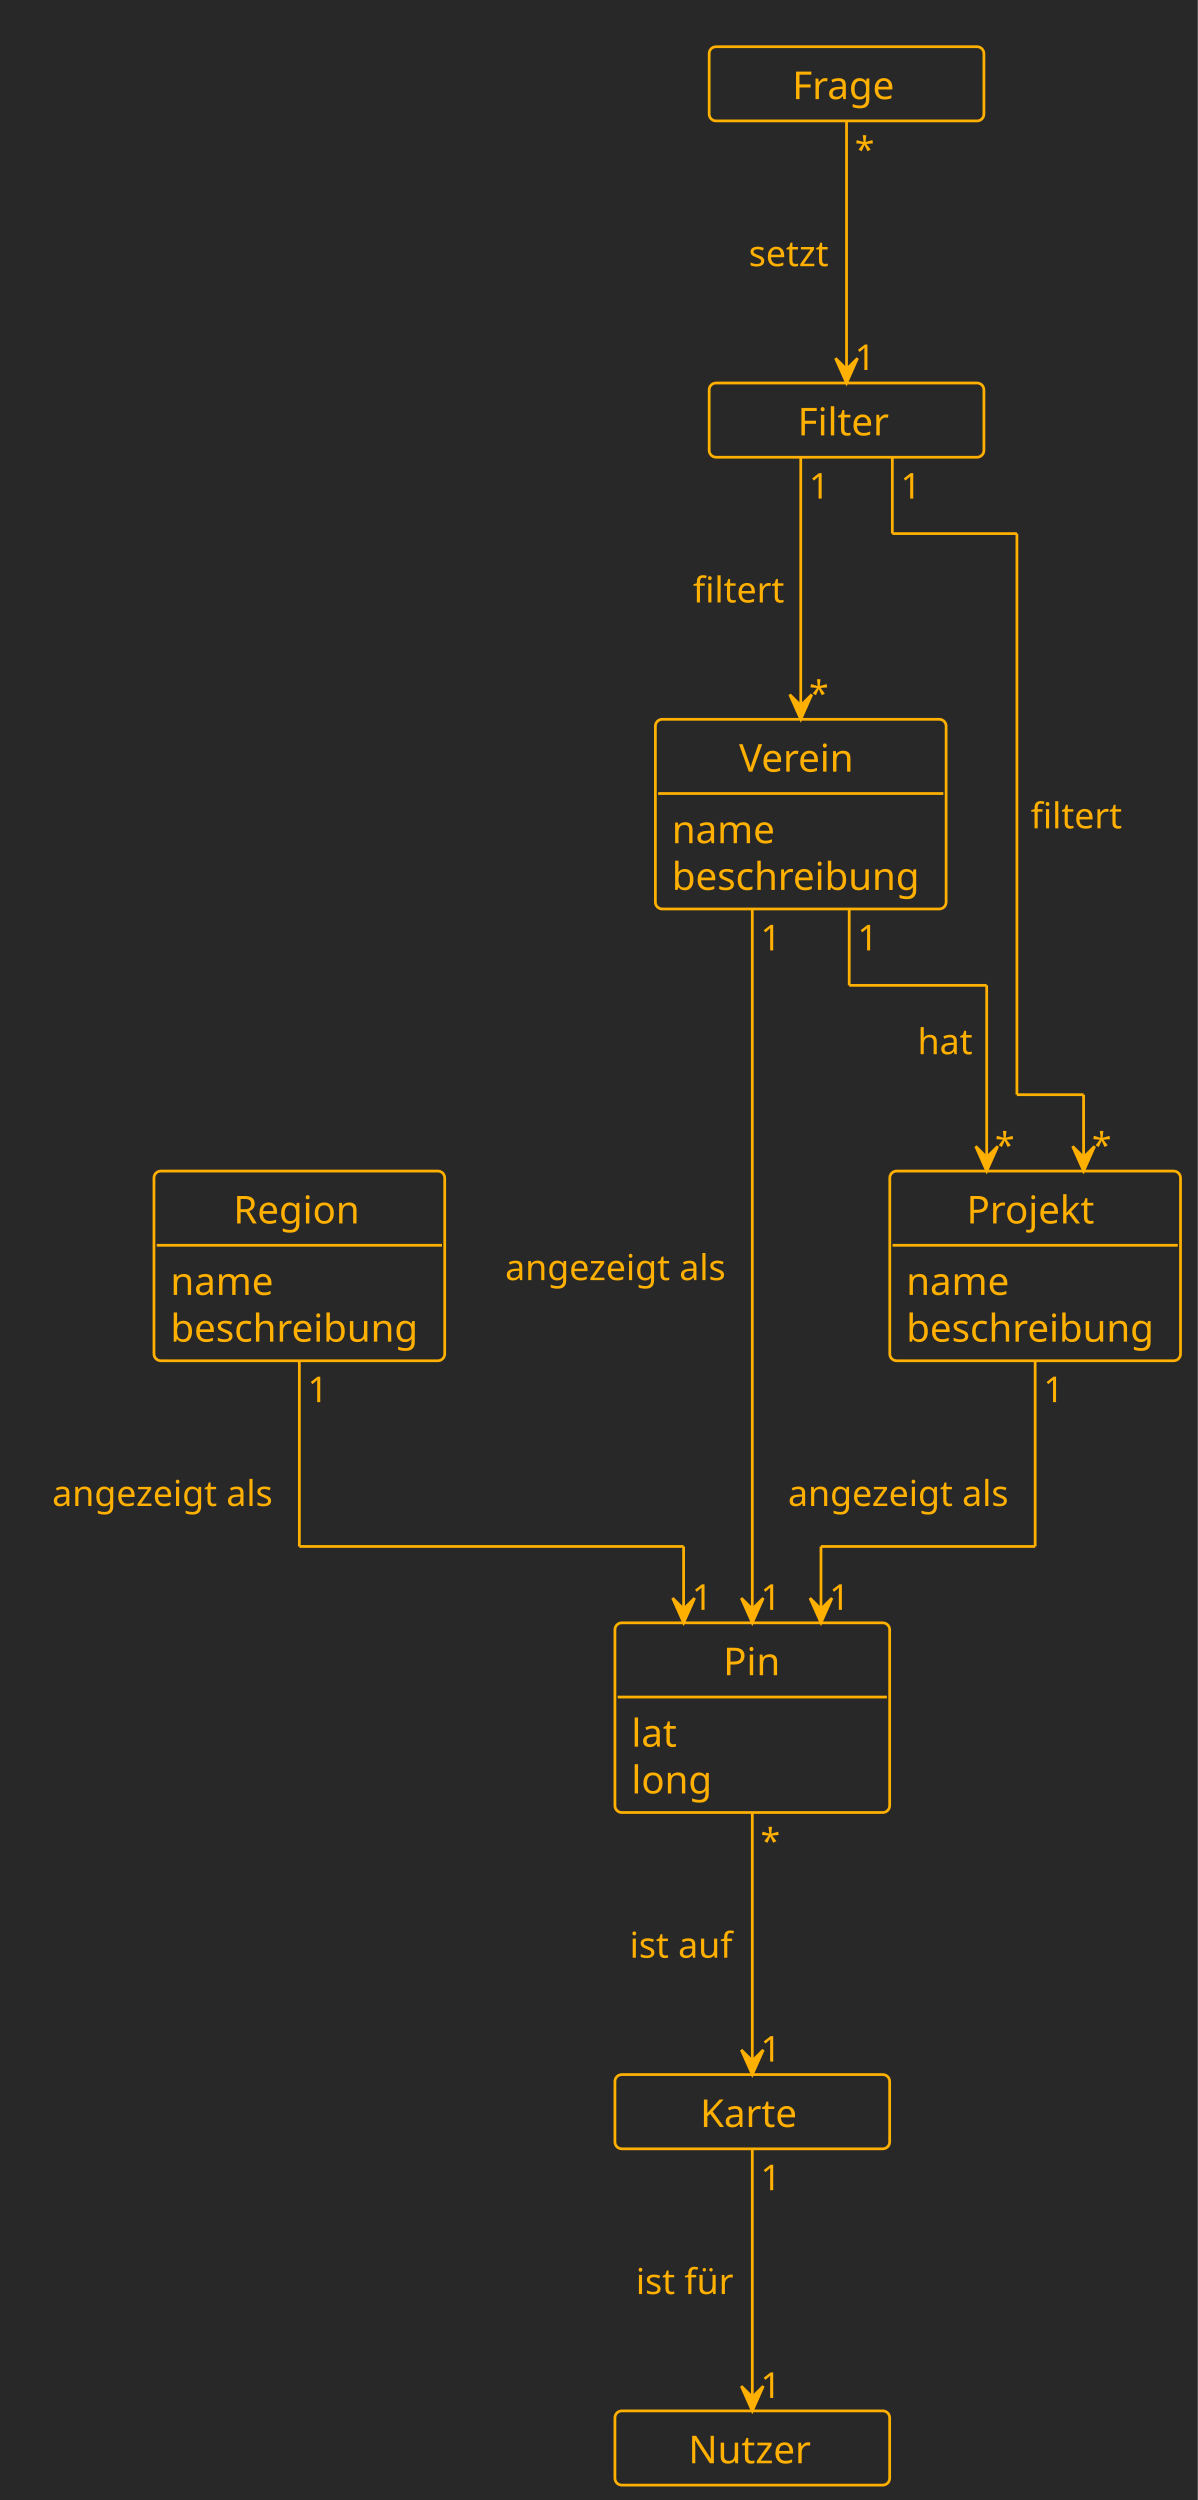
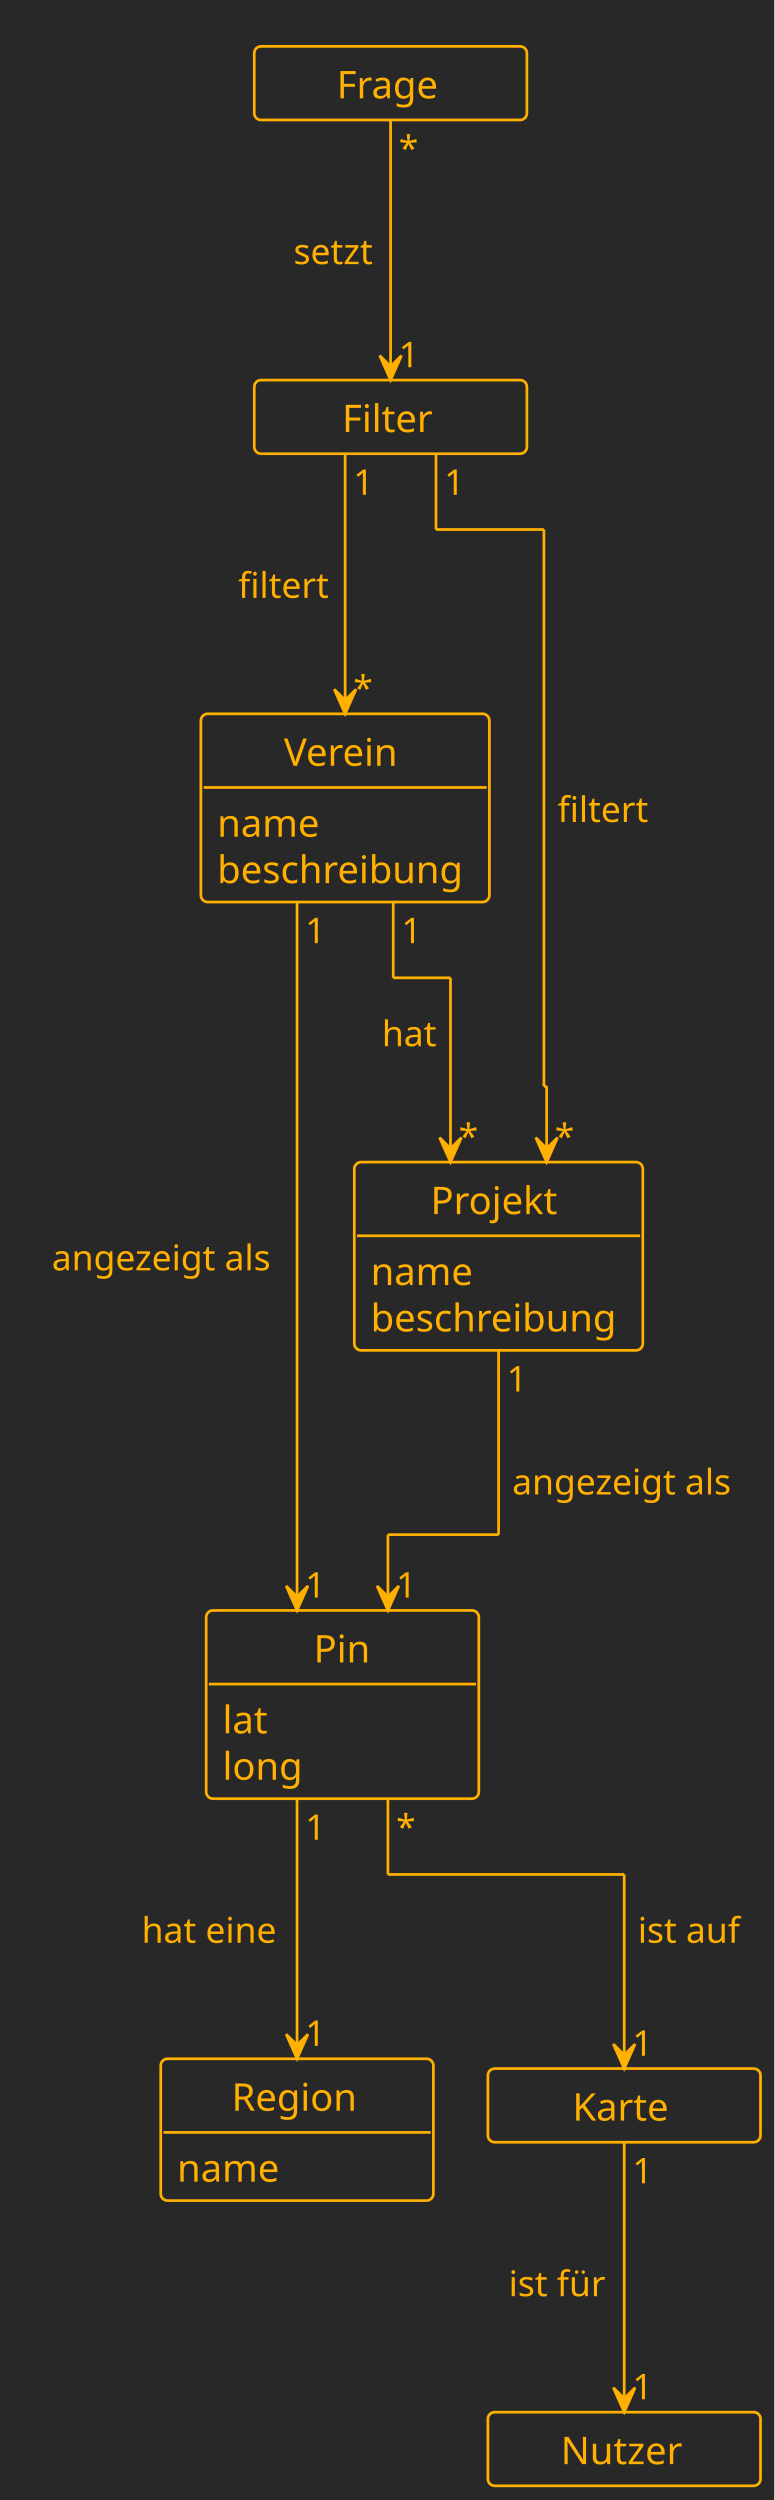
- <svg xmlns="http://www.w3.org/2000/svg" contentStyleType="text/css" height="910px" preserveAspectRatio="none" style="width:436px;height:910px;background:#282828;" version="1.1" viewBox="0 0 436 910" width="436px" zoomAndPan="magnify">
+ <svg xmlns="http://www.w3.org/2000/svg" contentStyleType="text/css" data-diagram-type="CLASS" height="917px" preserveAspectRatio="none" style="width:284px;height:917px;background:#282828;" version="1.1" viewBox="0 0 284 917" width="284px" zoomAndPan="magnify">
  <defs />
  <g>
-     <rect fill="#282828" height="910" style="stroke:none;stroke-width:1.0;" width="436" x="0" y="0" />
+     <rect fill="#282828" height="917" style="stroke:transparent;stroke-width:1;" width="284" x="0" y="0" />
    <g id="elem_Nutzer">
-       <rect codeLine="14" fill="#282828" height="27.015" id="Nutzer" rx="2.5" ry="2.5" style="stroke:#FFB000;stroke-width:1.0;" width="100" x="223.835" y="877.563" />
-       <text fill="#FFB000" font-family="Verdana" font-size="14" lengthAdjust="spacing" textLength="46.519" x="250.576" y="896.639">Nutzer</text>
+       <rect codeLine="14" fill="#282828" height="27.015" id="Nutzer" rx="2.5" ry="2.5" style="stroke:#FFB000;stroke-width:1;" width="100" x="178.96" y="884.779" />
+       <text fill="#FFB000" font-family="Verdana" font-size="14" lengthAdjust="spacing" textLength="46.519" x="205.701" y="903.854">Nutzer</text>
    </g>
    <g id="elem_Karte">
-       <rect codeLine="16" fill="#282828" height="27.015" id="Karte" rx="2.5" ry="2.5" style="stroke:#FFB000;stroke-width:1.0;" width="100" x="223.835" y="755.151" />
-       <text fill="#FFB000" font-family="Verdana" font-size="14" lengthAdjust="spacing" textLength="37.94" x="254.865" y="774.226">Karte</text>
+       <rect codeLine="16" fill="#282828" height="27.015" id="Karte" rx="2.5" ry="2.5" style="stroke:#FFB000;stroke-width:1;" width="100" x="178.96" y="758.759" />
+       <text fill="#FFB000" font-family="Verdana" font-size="14" lengthAdjust="spacing" textLength="37.94" x="209.99" y="777.834">Karte</text>
    </g>
    <g id="elem_Pin">
-       <rect codeLine="19" fill="#282828" height="69.044" id="Pin" rx="2.5" ry="2.5" style="stroke:#FFB000;stroke-width:1.0;" width="100" x="223.835" y="590.709" />
-       <text fill="#FFB000" font-family="Verdana" font-size="14" lengthAdjust="spacing" textLength="21.144" x="263.263" y="609.784">Pin</text>
-       <line style="stroke:#FFB000;stroke-width:1.0;" x1="224.835" x2="322.835" y1="617.724" y2="617.724" />
-       <text fill="#FFB000" font-family="Verdana" font-size="14" lengthAdjust="spacing" textLength="17.767" x="229.835" y="635.799">lat</text>
-       <text fill="#FFB000" font-family="Verdana" font-size="14" lengthAdjust="spacing" textLength="29.921" x="229.835" y="652.813">long</text>
+       <rect codeLine="19" fill="#282828" height="69.044" id="Pin" rx="2.5" ry="2.5" style="stroke:#FFB000;stroke-width:1;" width="100" x="75.627" y="590.709" />
+       <text fill="#FFB000" font-family="Verdana" font-size="14" lengthAdjust="spacing" textLength="21.144" x="115.055" y="609.784">Pin</text>
+       <line style="stroke:#FFB000;stroke-width:1;" x1="76.627" x2="174.627" y1="617.724" y2="617.724" />
+       <text fill="#FFB000" font-family="Verdana" font-size="14" lengthAdjust="spacing" textLength="17.767" x="81.627" y="635.799">lat</text>
+       <text fill="#FFB000" font-family="Verdana" font-size="14" lengthAdjust="spacing" textLength="29.921" x="81.627" y="652.813">long</text>
    </g>
    <g id="elem_Projekt">
-       <rect codeLine="24" fill="#282828" height="69.044" id="Projekt" rx="2.5" ry="2.5" style="stroke:#FFB000;stroke-width:1.0;" width="105.83" x="323.88" y="426.267" />
-       <text fill="#FFB000" font-family="Verdana" font-size="14" lengthAdjust="spacing" textLength="49.875" x="351.857" y="445.342">Projekt</text>
-       <line style="stroke:#FFB000;stroke-width:1.0;" x1="324.88" x2="428.71" y1="453.282" y2="453.282" />
-       <text fill="#FFB000" font-family="Verdana" font-size="14" lengthAdjust="spacing" textLength="39.225" x="329.88" y="471.357">name</text>
-       <text fill="#FFB000" font-family="Verdana" font-size="14" lengthAdjust="spacing" textLength="93.83" x="329.88" y="488.372">beschreibung</text>
+       <rect codeLine="24" fill="#282828" height="69.044" id="Projekt" rx="2.5" ry="2.5" style="stroke:#FFB000;stroke-width:1;" width="105.83" x="129.96" y="426.267" />
+       <text fill="#FFB000" font-family="Verdana" font-size="14" lengthAdjust="spacing" textLength="49.875" x="157.938" y="445.342">Projekt</text>
+       <line style="stroke:#FFB000;stroke-width:1;" x1="130.96" x2="234.79" y1="453.282" y2="453.282" />
+       <text fill="#FFB000" font-family="Verdana" font-size="14" lengthAdjust="spacing" textLength="39.225" x="135.96" y="471.357">name</text>
+       <text fill="#FFB000" font-family="Verdana" font-size="14" lengthAdjust="spacing" textLength="93.83" x="135.96" y="488.372">beschreibung</text>
    </g>
    <g id="elem_Verein">
-       <rect codeLine="29" fill="#282828" height="69.044" id="Verein" rx="2.5" ry="2.5" style="stroke:#FFB000;stroke-width:1.0;" width="105.83" x="238.558" y="261.825" />
-       <text fill="#FFB000" font-family="Verdana" font-size="14" lengthAdjust="spacing" textLength="44.926" x="269.01" y="280.9">Verein</text>
-       <line style="stroke:#FFB000;stroke-width:1.0;" x1="239.558" x2="343.388" y1="288.84" y2="288.84" />
-       <text fill="#FFB000" font-family="Verdana" font-size="14" lengthAdjust="spacing" textLength="39.225" x="244.558" y="306.915">name</text>
-       <text fill="#FFB000" font-family="Verdana" font-size="14" lengthAdjust="spacing" textLength="93.83" x="244.558" y="323.93">beschreibung</text>
+       <rect codeLine="29" fill="#282828" height="69.044" id="Verein" rx="2.5" ry="2.5" style="stroke:#FFB000;stroke-width:1;" width="105.83" x="73.683" y="261.825" />
+       <text fill="#FFB000" font-family="Verdana" font-size="14" lengthAdjust="spacing" textLength="44.926" x="104.135" y="280.9">Verein</text>
+       <line style="stroke:#FFB000;stroke-width:1;" x1="74.683" x2="178.513" y1="288.84" y2="288.84" />
+       <text fill="#FFB000" font-family="Verdana" font-size="14" lengthAdjust="spacing" textLength="39.225" x="79.683" y="306.915">name</text>
+       <text fill="#FFB000" font-family="Verdana" font-size="14" lengthAdjust="spacing" textLength="93.83" x="79.683" y="323.93">beschreibung</text>
    </g>
    <g id="elem_Region">
-       <rect codeLine="35" fill="#282828" height="69.044" id="Region" rx="2.5" ry="2.5" style="stroke:#FFB000;stroke-width:1.0;" width="105.83" x="56.045" y="426.267" />
-       <text fill="#FFB000" font-family="Verdana" font-size="14" lengthAdjust="spacing" textLength="47.995" x="84.962" y="445.342">Region</text>
-       <line style="stroke:#FFB000;stroke-width:1.0;" x1="57.045" x2="160.875" y1="453.282" y2="453.282" />
-       <text fill="#FFB000" font-family="Verdana" font-size="14" lengthAdjust="spacing" textLength="39.225" x="62.045" y="471.357">name</text>
-       <text fill="#FFB000" font-family="Verdana" font-size="14" lengthAdjust="spacing" textLength="93.83" x="62.045" y="488.372">beschreibung</text>
+       <rect codeLine="35" fill="#282828" height="52.029" id="Region" rx="2.5" ry="2.5" style="stroke:#FFB000;stroke-width:1;" width="100" x="58.96" y="755.151" />
+       <text fill="#FFB000" font-family="Verdana" font-size="14" lengthAdjust="spacing" textLength="47.995" x="84.962" y="774.226">Region</text>
+       <line style="stroke:#FFB000;stroke-width:1;" x1="59.96" x2="157.96" y1="782.165" y2="782.165" />
+       <text fill="#FFB000" font-family="Verdana" font-size="14" lengthAdjust="spacing" textLength="39.225" x="64.96" y="800.241">name</text>
    </g>
    <g id="elem_Frage">
-       <rect codeLine="40" fill="#282828" height="27.015" id="Frage" rx="2.5" ry="2.5" style="stroke:#FFB000;stroke-width:1.0;" width="100" x="258.14" y="17" />
-       <text fill="#FFB000" font-family="Verdana" font-size="14" lengthAdjust="spacing" textLength="39.491" x="288.394" y="36.075">Frage</text>
+       <rect codeLine="39" fill="#282828" height="27.015" id="Frage" rx="2.5" ry="2.5" style="stroke:#FFB000;stroke-width:1;" width="100" x="93.265" y="17" />
+       <text fill="#FFB000" font-family="Verdana" font-size="14" lengthAdjust="spacing" textLength="39.491" x="123.519" y="36.075">Frage</text>
    </g>
    <g id="elem_Filter">
-       <rect codeLine="43" fill="#282828" height="27.015" id="Filter" rx="2.5" ry="2.5" style="stroke:#FFB000;stroke-width:1.0;" width="100" x="258.14" y="139.413" />
-       <text fill="#FFB000" font-family="Verdana" font-size="14" lengthAdjust="spacing" textLength="35.56" x="290.36" y="158.488">Filter</text>
+       <rect codeLine="42" fill="#282828" height="27.015" id="Filter" rx="2.5" ry="2.5" style="stroke:#FFB000;stroke-width:1;" width="100" x="93.265" y="139.413" />
+       <text fill="#FFB000" font-family="Verdana" font-size="14" lengthAdjust="spacing" textLength="35.56" x="125.485" y="158.488">Filter</text>
    </g>
-     <line style="stroke:#FFB000;stroke-width:1.0;" x1="273.835" x2="273.835" y1="782.165" y2="877.563" />
-     <polygon fill="#FFB000" points="273.835,877.563,277.835,868.563,273.835,872.563,269.835,868.563,273.835,877.563" style="stroke:#FFB000;stroke-width:1.0;" />
-     <text fill="#FFB000" font-family="Verdana" font-size="13" lengthAdjust="spacing" textLength="38.378" x="231.457" y="835.035">ist für</text>
-     <text fill="#FFB000" font-family="Verdana" font-size="13" lengthAdjust="spacing" textLength="8.265" x="276.835" y="797.235">1</text>
-     <text fill="#FFB000" font-family="Verdana" font-size="13" lengthAdjust="spacing" textLength="8.265" x="276.835" y="872.834">1</text>
-     <line style="stroke:#FFB000;stroke-width:1.0;" x1="273.835" x2="273.835" y1="659.753" y2="755.151" />
-     <polygon fill="#FFB000" points="273.835,755.151,277.835,746.151,273.835,750.151,269.835,746.151,273.835,755.151" style="stroke:#FFB000;stroke-width:1.0;" />
-     <text fill="#FFB000" font-family="Verdana" font-size="13" lengthAdjust="spacing" textLength="40.638" x="229.197" y="712.622">ist auf</text>
-     <text fill="#FFB000" font-family="Verdana" font-size="13" lengthAdjust="spacing" textLength="8.265" x="276.835" y="674.823">*</text>
-     <text fill="#FFB000" font-family="Verdana" font-size="13" lengthAdjust="spacing" textLength="8.265" x="276.835" y="750.421">1</text>
-     <line style="stroke:#FFB000;stroke-width:1.0;" x1="376.795" x2="376.795" y1="495.311" y2="562.91" />
-     <line style="stroke:#FFB000;stroke-width:1.0;" x1="376.795" x2="298.835" y1="562.91" y2="562.91" />
-     <line style="stroke:#FFB000;stroke-width:1.0;" x1="298.835" x2="298.835" y1="562.91" y2="590.709" />
-     <polygon fill="#FFB000" points="298.835,590.709,302.835,581.709,298.835,585.709,294.835,581.709,298.835,590.709" style="stroke:#FFB000;stroke-width:1.0;" />
-     <text fill="#FFB000" font-family="Verdana" font-size="13" lengthAdjust="spacing" textLength="85.96" x="286.835" y="548.18">angezeigt als</text>
-     <text fill="#FFB000" font-family="Verdana" font-size="13" lengthAdjust="spacing" textLength="8.265" x="379.795" y="510.381">1</text>
-     <text fill="#FFB000" font-family="Verdana" font-size="13" lengthAdjust="spacing" textLength="8.265" x="301.835" y="585.98">1</text>
-     <line style="stroke:#FFB000;stroke-width:1.0;" x1="273.835" x2="273.835" y1="330.869" y2="590.709" />
-     <polygon fill="#FFB000" points="273.835,590.709,277.835,581.709,273.835,585.709,269.835,581.709,273.835,590.709" style="stroke:#FFB000;stroke-width:1.0;" />
-     <text fill="#FFB000" font-family="Verdana" font-size="13" lengthAdjust="spacing" textLength="85.96" x="183.875" y="465.959">angezeigt als</text>
-     <text fill="#FFB000" font-family="Verdana" font-size="13" lengthAdjust="spacing" textLength="8.265" x="276.835" y="345.939">1</text>
-     <text fill="#FFB000" font-family="Verdana" font-size="13" lengthAdjust="spacing" textLength="8.265" x="276.835" y="585.98">1</text>
-     <line style="stroke:#FFB000;stroke-width:1.0;" x1="309.112" x2="309.112" y1="330.869" y2="358.668" />
-     <line style="stroke:#FFB000;stroke-width:1.0;" x1="309.112" x2="359.157" y1="358.668" y2="358.668" />
-     <line style="stroke:#FFB000;stroke-width:1.0;" x1="359.157" x2="359.157" y1="358.668" y2="426.267" />
-     <polygon fill="#FFB000" points="359.157,426.267,363.157,417.267,359.157,421.267,355.157,417.267,359.157,426.267" style="stroke:#FFB000;stroke-width:1.0;" />
-     <text fill="#FFB000" font-family="Verdana" font-size="13" lengthAdjust="spacing" textLength="21.157" x="334" y="383.738">hat</text>
-     <text fill="#FFB000" font-family="Verdana" font-size="13" lengthAdjust="spacing" textLength="8.265" x="312.112" y="345.939">1</text>
-     <text fill="#FFB000" font-family="Verdana" font-size="13" lengthAdjust="spacing" textLength="8.265" x="362.157" y="421.538">*</text>
-     <line style="stroke:#FFB000;stroke-width:1.0;" x1="108.96" x2="108.96" y1="495.311" y2="562.91" />
-     <line style="stroke:#FFB000;stroke-width:1.0;" x1="108.96" x2="248.835" y1="562.91" y2="562.91" />
-     <line style="stroke:#FFB000;stroke-width:1.0;" x1="248.835" x2="248.835" y1="562.91" y2="590.709" />
-     <polygon fill="#FFB000" points="248.835,590.709,252.835,581.709,248.835,585.709,244.835,581.709,248.835,590.709" style="stroke:#FFB000;stroke-width:1.0;" />
-     <text fill="#FFB000" font-family="Verdana" font-size="13" lengthAdjust="spacing" textLength="85.96" x="19" y="548.18">angezeigt als</text>
-     <text fill="#FFB000" font-family="Verdana" font-size="13" lengthAdjust="spacing" textLength="8.265" x="111.96" y="510.381">1</text>
-     <text fill="#FFB000" font-family="Verdana" font-size="13" lengthAdjust="spacing" textLength="8.265" x="251.835" y="585.98">1</text>
-     <line style="stroke:#FFB000;stroke-width:1.0;" x1="308.14" x2="308.14" y1="44.015" y2="139.413" />
-     <polygon fill="#FFB000" points="308.14,139.413,312.14,130.413,308.14,134.413,304.14,130.413,308.14,139.413" style="stroke:#FFB000;stroke-width:1.0;" />
-     <text fill="#FFB000" font-family="Verdana" font-size="13" lengthAdjust="spacing" textLength="31.592" x="272.548" y="96.884">setzt</text>
-     <text fill="#FFB000" font-family="Verdana" font-size="13" lengthAdjust="spacing" textLength="8.265" x="311.14" y="59.084">*</text>
-     <text fill="#FFB000" font-family="Verdana" font-size="13" lengthAdjust="spacing" textLength="8.265" x="311.14" y="134.683">1</text>
-     <line style="stroke:#FFB000;stroke-width:1.0;" x1="324.807" x2="324.807" y1="166.427" y2="194.227" />
-     <line style="stroke:#FFB000;stroke-width:1.0;" x1="324.807" x2="370.157" y1="194.227" y2="194.227" />
-     <line style="stroke:#FFB000;stroke-width:1.0;" x1="370.157" x2="370.157" y1="194.227" y2="398.468" />
-     <line style="stroke:#FFB000;stroke-width:1.0;" x1="370.157" x2="394.433" y1="398.468" y2="398.468" />
-     <line style="stroke:#FFB000;stroke-width:1.0;" x1="394.433" x2="394.433" y1="398.468" y2="426.267" />
-     <polygon fill="#FFB000" points="394.433,426.267,398.433,417.267,394.433,421.267,390.433,417.267,394.433,426.267" style="stroke:#FFB000;stroke-width:1.0;" />
-     <text fill="#FFB000" font-family="Verdana" font-size="13" lengthAdjust="spacing" textLength="35.242" x="375.157" y="301.517">filtert</text>
-     <text fill="#FFB000" font-family="Verdana" font-size="13" lengthAdjust="spacing" textLength="8.265" x="327.807" y="181.497">1</text>
-     <text fill="#FFB000" font-family="Verdana" font-size="13" lengthAdjust="spacing" textLength="8.265" x="397.433" y="421.538">*</text>
-     <line style="stroke:#FFB000;stroke-width:1.0;" x1="291.473" x2="291.473" y1="166.427" y2="261.825" />
-     <polygon fill="#FFB000" points="291.473,261.825,295.473,252.825,291.473,256.825,287.473,252.825,291.473,261.825" style="stroke:#FFB000;stroke-width:1.0;" />
-     <text fill="#FFB000" font-family="Verdana" font-size="13" lengthAdjust="spacing" textLength="35.242" x="252.231" y="219.296">filtert</text>
-     <text fill="#FFB000" font-family="Verdana" font-size="13" lengthAdjust="spacing" textLength="8.265" x="294.473" y="181.497">1</text>
-     <text fill="#FFB000" font-family="Verdana" font-size="13" lengthAdjust="spacing" textLength="8.265" x="294.473" y="257.096">*</text>
+     <line style="stroke:#FFB000;stroke-width:1;" x1="228.96" x2="228.96" y1="785.773" y2="884.779" />
+     <polygon fill="#FFB000" points="228.96,884.779,232.96,875.779,228.96,879.779,224.96,875.779,228.96,884.779" style="stroke:#FFB000;stroke-width:1;" />
+     <text fill="#FFB000" font-family="Verdana" font-size="13" lengthAdjust="spacing" textLength="38.378" x="186.582" y="842.25">ist für</text>
+     <text fill="#FFB000" font-family="Verdana" font-size="13" lengthAdjust="spacing" textLength="8.265" x="231.96" y="800.843">1</text>
+     <text fill="#FFB000" font-family="Verdana" font-size="13" lengthAdjust="spacing" textLength="8.265" x="231.96" y="880.049">1</text>
+     <line style="stroke:#FFB000;stroke-width:1;" x1="142.293" x2="142.293" y1="659.753" y2="687.552" />
+     <line style="stroke:#FFB000;stroke-width:1;" x1="142.293" x2="228.96" y1="687.552" y2="687.552" />
+     <line style="stroke:#FFB000;stroke-width:1;" x1="228.96" x2="228.96" y1="687.552" y2="758.759" />
+     <polygon fill="#FFB000" points="228.96,758.759,232.96,749.759,228.96,753.759,224.96,749.759,228.96,758.759" style="stroke:#FFB000;stroke-width:1;" />
+     <text fill="#FFB000" font-family="Verdana" font-size="13" lengthAdjust="spacing" textLength="40.638" x="233.96" y="712.622">ist auf</text>
+     <text fill="#FFB000" font-family="Verdana" font-size="13" lengthAdjust="spacing" textLength="8.265" x="145.293" y="674.823">*</text>
+     <text fill="#FFB000" font-family="Verdana" font-size="13" lengthAdjust="spacing" textLength="8.265" x="231.96" y="754.029">1</text>
+     <line style="stroke:#FFB000;stroke-width:1;" x1="182.875" x2="182.875" y1="495.311" y2="562.91" />
+     <line style="stroke:#FFB000;stroke-width:1;" x1="182.875" x2="142.293" y1="562.91" y2="562.91" />
+     <line style="stroke:#FFB000;stroke-width:1;" x1="142.293" x2="142.293" y1="562.91" y2="590.709" />
+     <polygon fill="#FFB000" points="142.293,590.709,146.293,581.709,142.293,585.709,138.293,581.709,142.293,590.709" style="stroke:#FFB000;stroke-width:1;" />
+     <text fill="#FFB000" font-family="Verdana" font-size="13" lengthAdjust="spacing" textLength="85.96" x="187.875" y="548.18">angezeigt als</text>
+     <text fill="#FFB000" font-family="Verdana" font-size="13" lengthAdjust="spacing" textLength="8.265" x="185.875" y="510.381">1</text>
+     <text fill="#FFB000" font-family="Verdana" font-size="13" lengthAdjust="spacing" textLength="8.265" x="145.293" y="585.98">1</text>
+     <line style="stroke:#FFB000;stroke-width:1;" x1="108.96" x2="108.96" y1="330.869" y2="590.709" />
+     <polygon fill="#FFB000" points="108.96,590.709,112.96,581.709,108.96,585.709,104.96,581.709,108.96,590.709" style="stroke:#FFB000;stroke-width:1;" />
+     <text fill="#FFB000" font-family="Verdana" font-size="13" lengthAdjust="spacing" textLength="85.96" x="19" y="465.959">angezeigt als</text>
+     <text fill="#FFB000" font-family="Verdana" font-size="13" lengthAdjust="spacing" textLength="8.265" x="111.96" y="345.939">1</text>
+     <text fill="#FFB000" font-family="Verdana" font-size="13" lengthAdjust="spacing" textLength="8.265" x="111.96" y="585.98">1</text>
+     <line style="stroke:#FFB000;stroke-width:1;" x1="144.237" x2="144.237" y1="330.869" y2="358.668" />
+     <line style="stroke:#FFB000;stroke-width:1;" x1="144.237" x2="165.237" y1="358.668" y2="358.668" />
+     <line style="stroke:#FFB000;stroke-width:1;" x1="165.237" x2="165.237" y1="358.668" y2="426.267" />
+     <polygon fill="#FFB000" points="165.237,426.267,169.237,417.267,165.237,421.267,161.237,417.267,165.237,426.267" style="stroke:#FFB000;stroke-width:1;" />
+     <text fill="#FFB000" font-family="Verdana" font-size="13" lengthAdjust="spacing" textLength="21.157" x="140.08" y="383.738">hat</text>
+     <text fill="#FFB000" font-family="Verdana" font-size="13" lengthAdjust="spacing" textLength="8.265" x="147.237" y="345.939">1</text>
+     <text fill="#FFB000" font-family="Verdana" font-size="13" lengthAdjust="spacing" textLength="8.265" x="168.237" y="421.538">*</text>
+     <line style="stroke:#FFB000;stroke-width:1;" x1="108.96" x2="108.96" y1="659.753" y2="755.151" />
+     <polygon fill="#FFB000" points="108.96,755.151,112.96,746.151,108.96,750.151,104.96,746.151,108.96,755.151" style="stroke:#FFB000;stroke-width:1;" />
+     <text fill="#FFB000" font-family="Verdana" font-size="13" lengthAdjust="spacing" textLength="53.009" x="51.951" y="712.622">hat eine</text>
+     <text fill="#FFB000" font-family="Verdana" font-size="13" lengthAdjust="spacing" textLength="8.265" x="111.96" y="674.823">1</text>
+     <text fill="#FFB000" font-family="Verdana" font-size="13" lengthAdjust="spacing" textLength="8.265" x="111.96" y="750.421">1</text>
+     <line style="stroke:#FFB000;stroke-width:1;" x1="143.265" x2="143.265" y1="44.015" y2="139.413" />
+     <polygon fill="#FFB000" points="143.265,139.413,147.265,130.413,143.265,134.413,139.265,130.413,143.265,139.413" style="stroke:#FFB000;stroke-width:1;" />
+     <text fill="#FFB000" font-family="Verdana" font-size="13" lengthAdjust="spacing" textLength="31.592" x="107.673" y="96.884">setzt</text>
+     <text fill="#FFB000" font-family="Verdana" font-size="13" lengthAdjust="spacing" textLength="8.265" x="146.265" y="59.084">*</text>
+     <text fill="#FFB000" font-family="Verdana" font-size="13" lengthAdjust="spacing" textLength="8.265" x="146.265" y="134.683">1</text>
+     <line style="stroke:#FFB000;stroke-width:1;" x1="159.932" x2="159.932" y1="166.427" y2="194.227" />
+     <line style="stroke:#FFB000;stroke-width:1;" x1="159.932" x2="199.513" y1="194.227" y2="194.227" />
+     <line style="stroke:#FFB000;stroke-width:1;" x1="199.513" x2="199.513" y1="194.227" y2="398.468" />
+     <line style="stroke:#FFB000;stroke-width:1;" x1="199.513" x2="200.513" y1="398.468" y2="398.468" />
+     <line style="stroke:#FFB000;stroke-width:1;" x1="200.513" x2="200.513" y1="398.468" y2="426.267" />
+     <polygon fill="#FFB000" points="200.513,426.267,204.513,417.267,200.513,421.267,196.513,417.267,200.513,426.267" style="stroke:#FFB000;stroke-width:1;" />
+     <text fill="#FFB000" font-family="Verdana" font-size="13" lengthAdjust="spacing" textLength="35.242" x="204.513" y="301.517">filtert</text>
+     <text fill="#FFB000" font-family="Verdana" font-size="13" lengthAdjust="spacing" textLength="8.265" x="162.932" y="181.497">1</text>
+     <text fill="#FFB000" font-family="Verdana" font-size="13" lengthAdjust="spacing" textLength="8.265" x="203.513" y="421.538">*</text>
+     <line style="stroke:#FFB000;stroke-width:1;" x1="126.598" x2="126.598" y1="166.427" y2="261.825" />
+     <polygon fill="#FFB000" points="126.598,261.825,130.598,252.825,126.598,256.825,122.598,252.825,126.598,261.825" style="stroke:#FFB000;stroke-width:1;" />
+     <text fill="#FFB000" font-family="Verdana" font-size="13" lengthAdjust="spacing" textLength="35.242" x="87.356" y="219.296">filtert</text>
+     <text fill="#FFB000" font-family="Verdana" font-size="13" lengthAdjust="spacing" textLength="8.265" x="129.598" y="181.497">1</text>
+     <text fill="#FFB000" font-family="Verdana" font-size="13" lengthAdjust="spacing" textLength="8.265" x="129.598" y="257.096">*</text>
  </g>
</svg>
